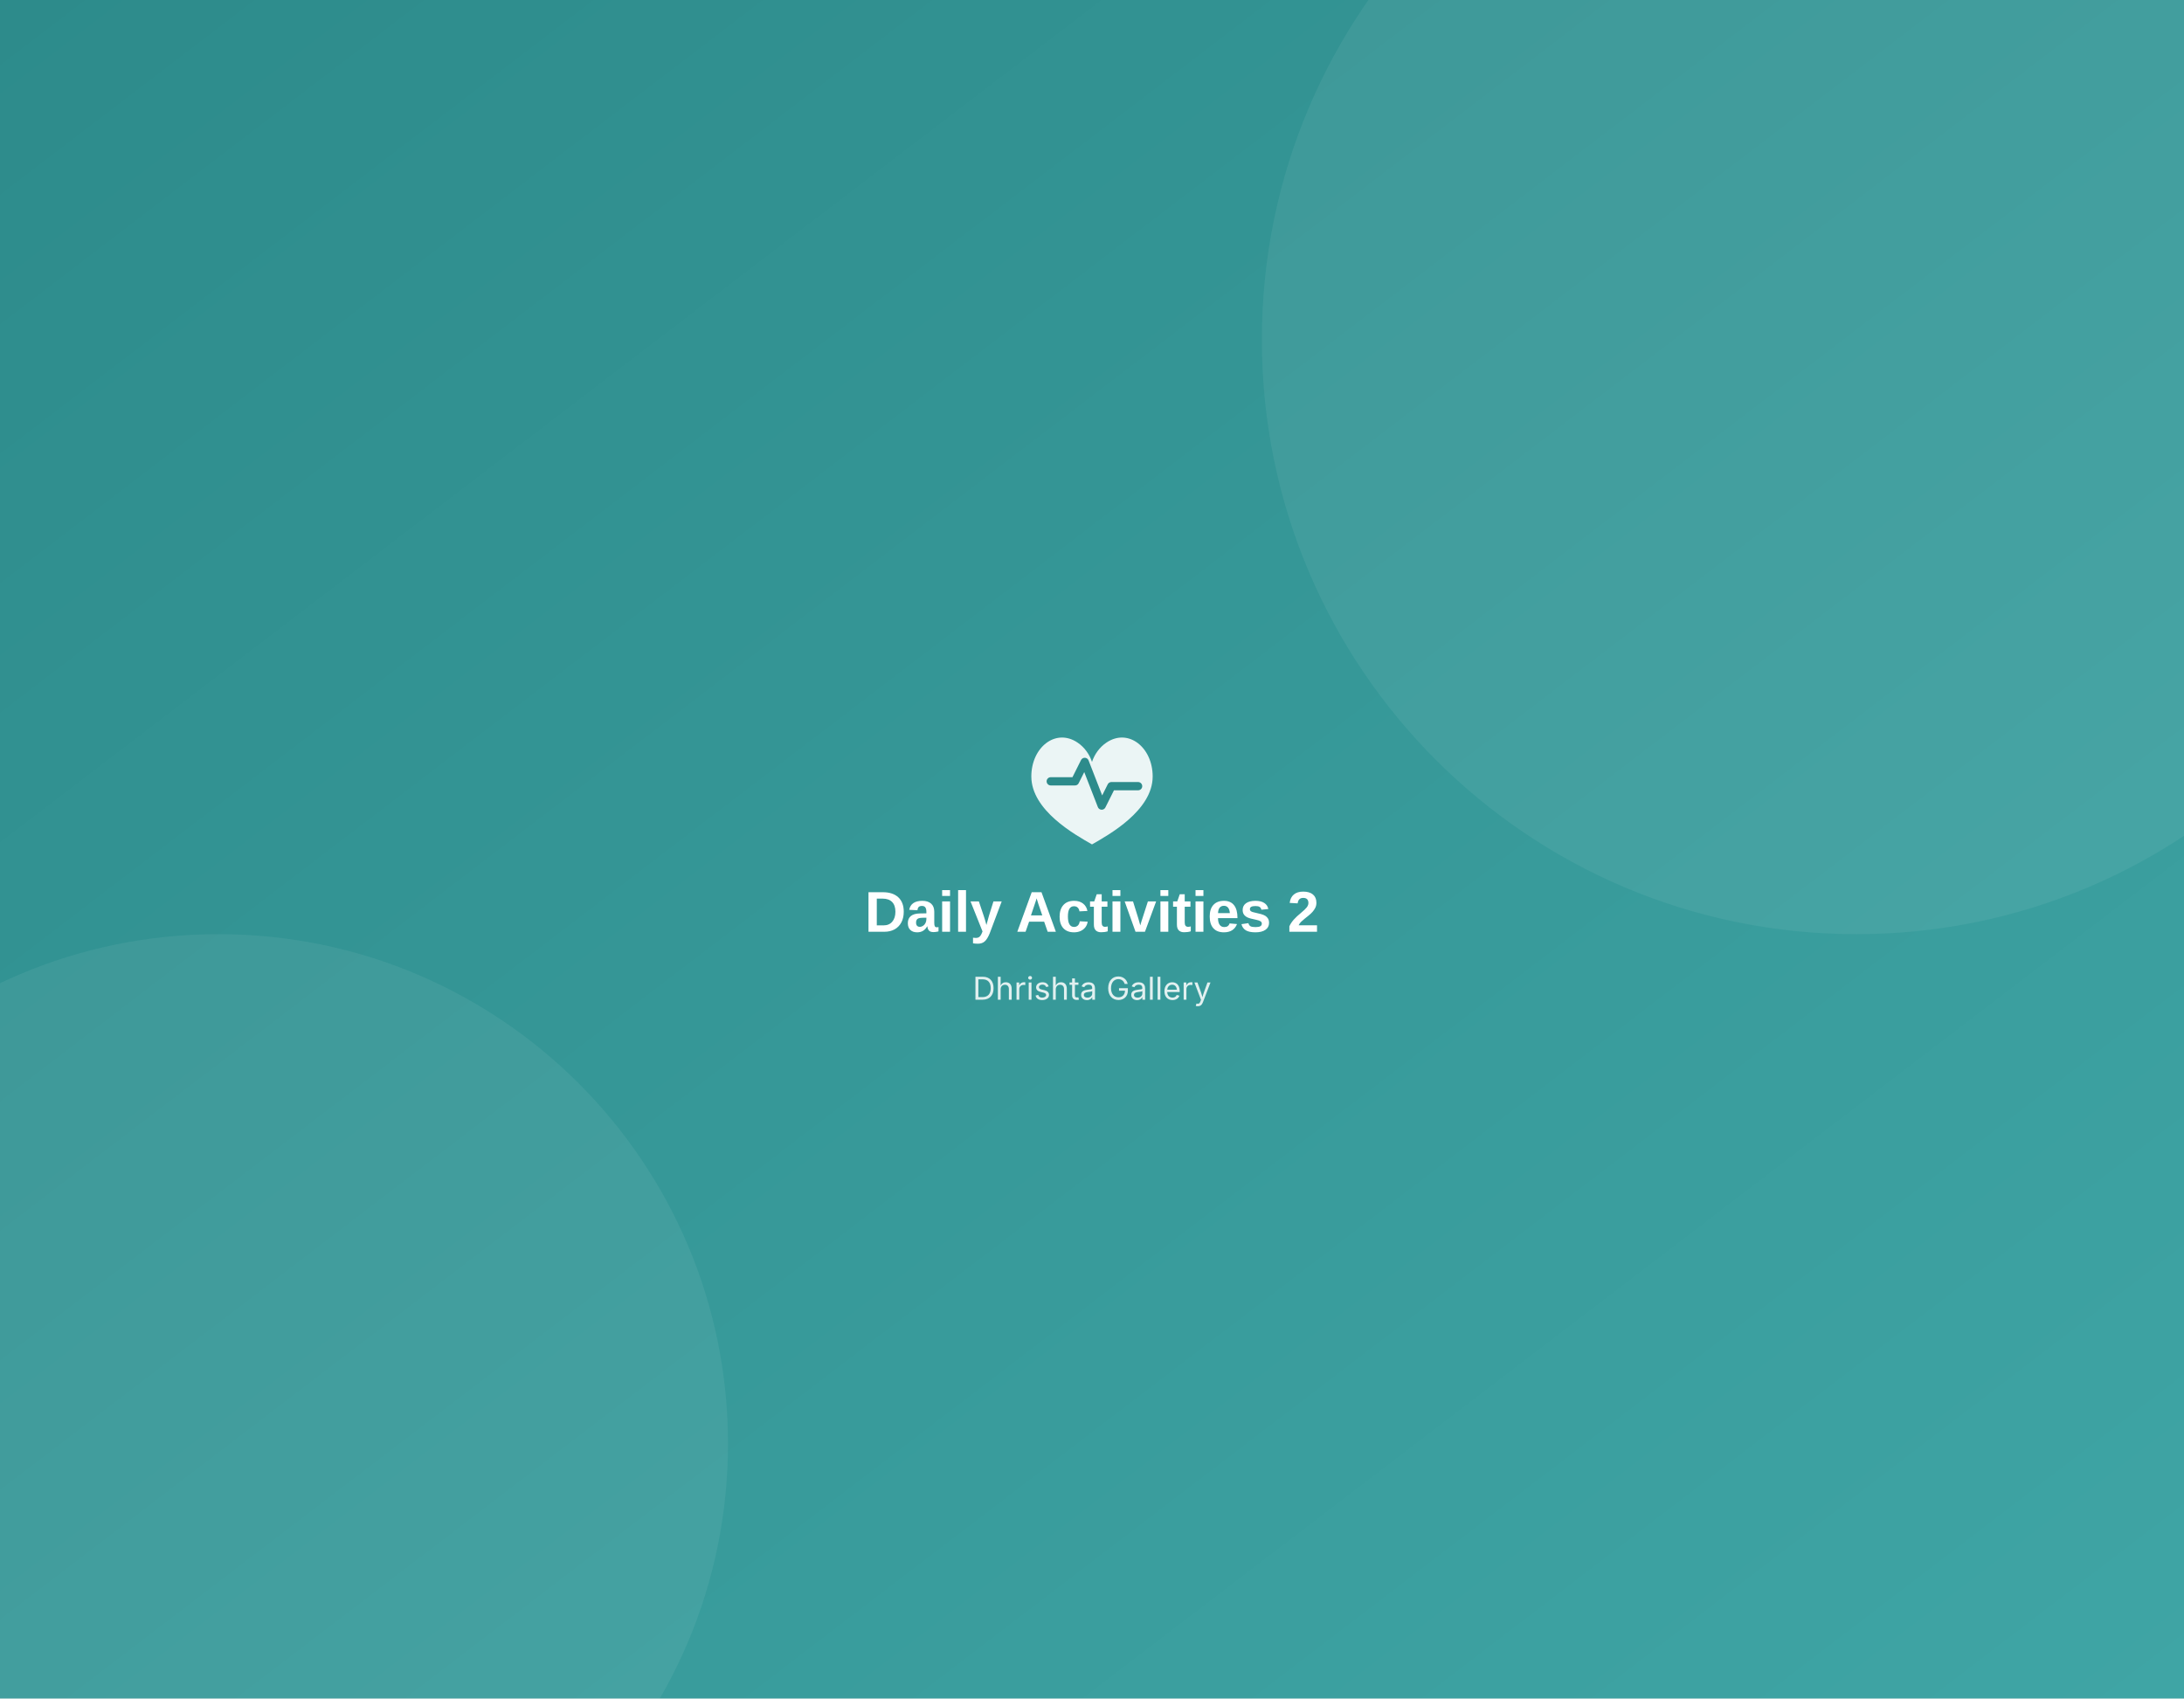
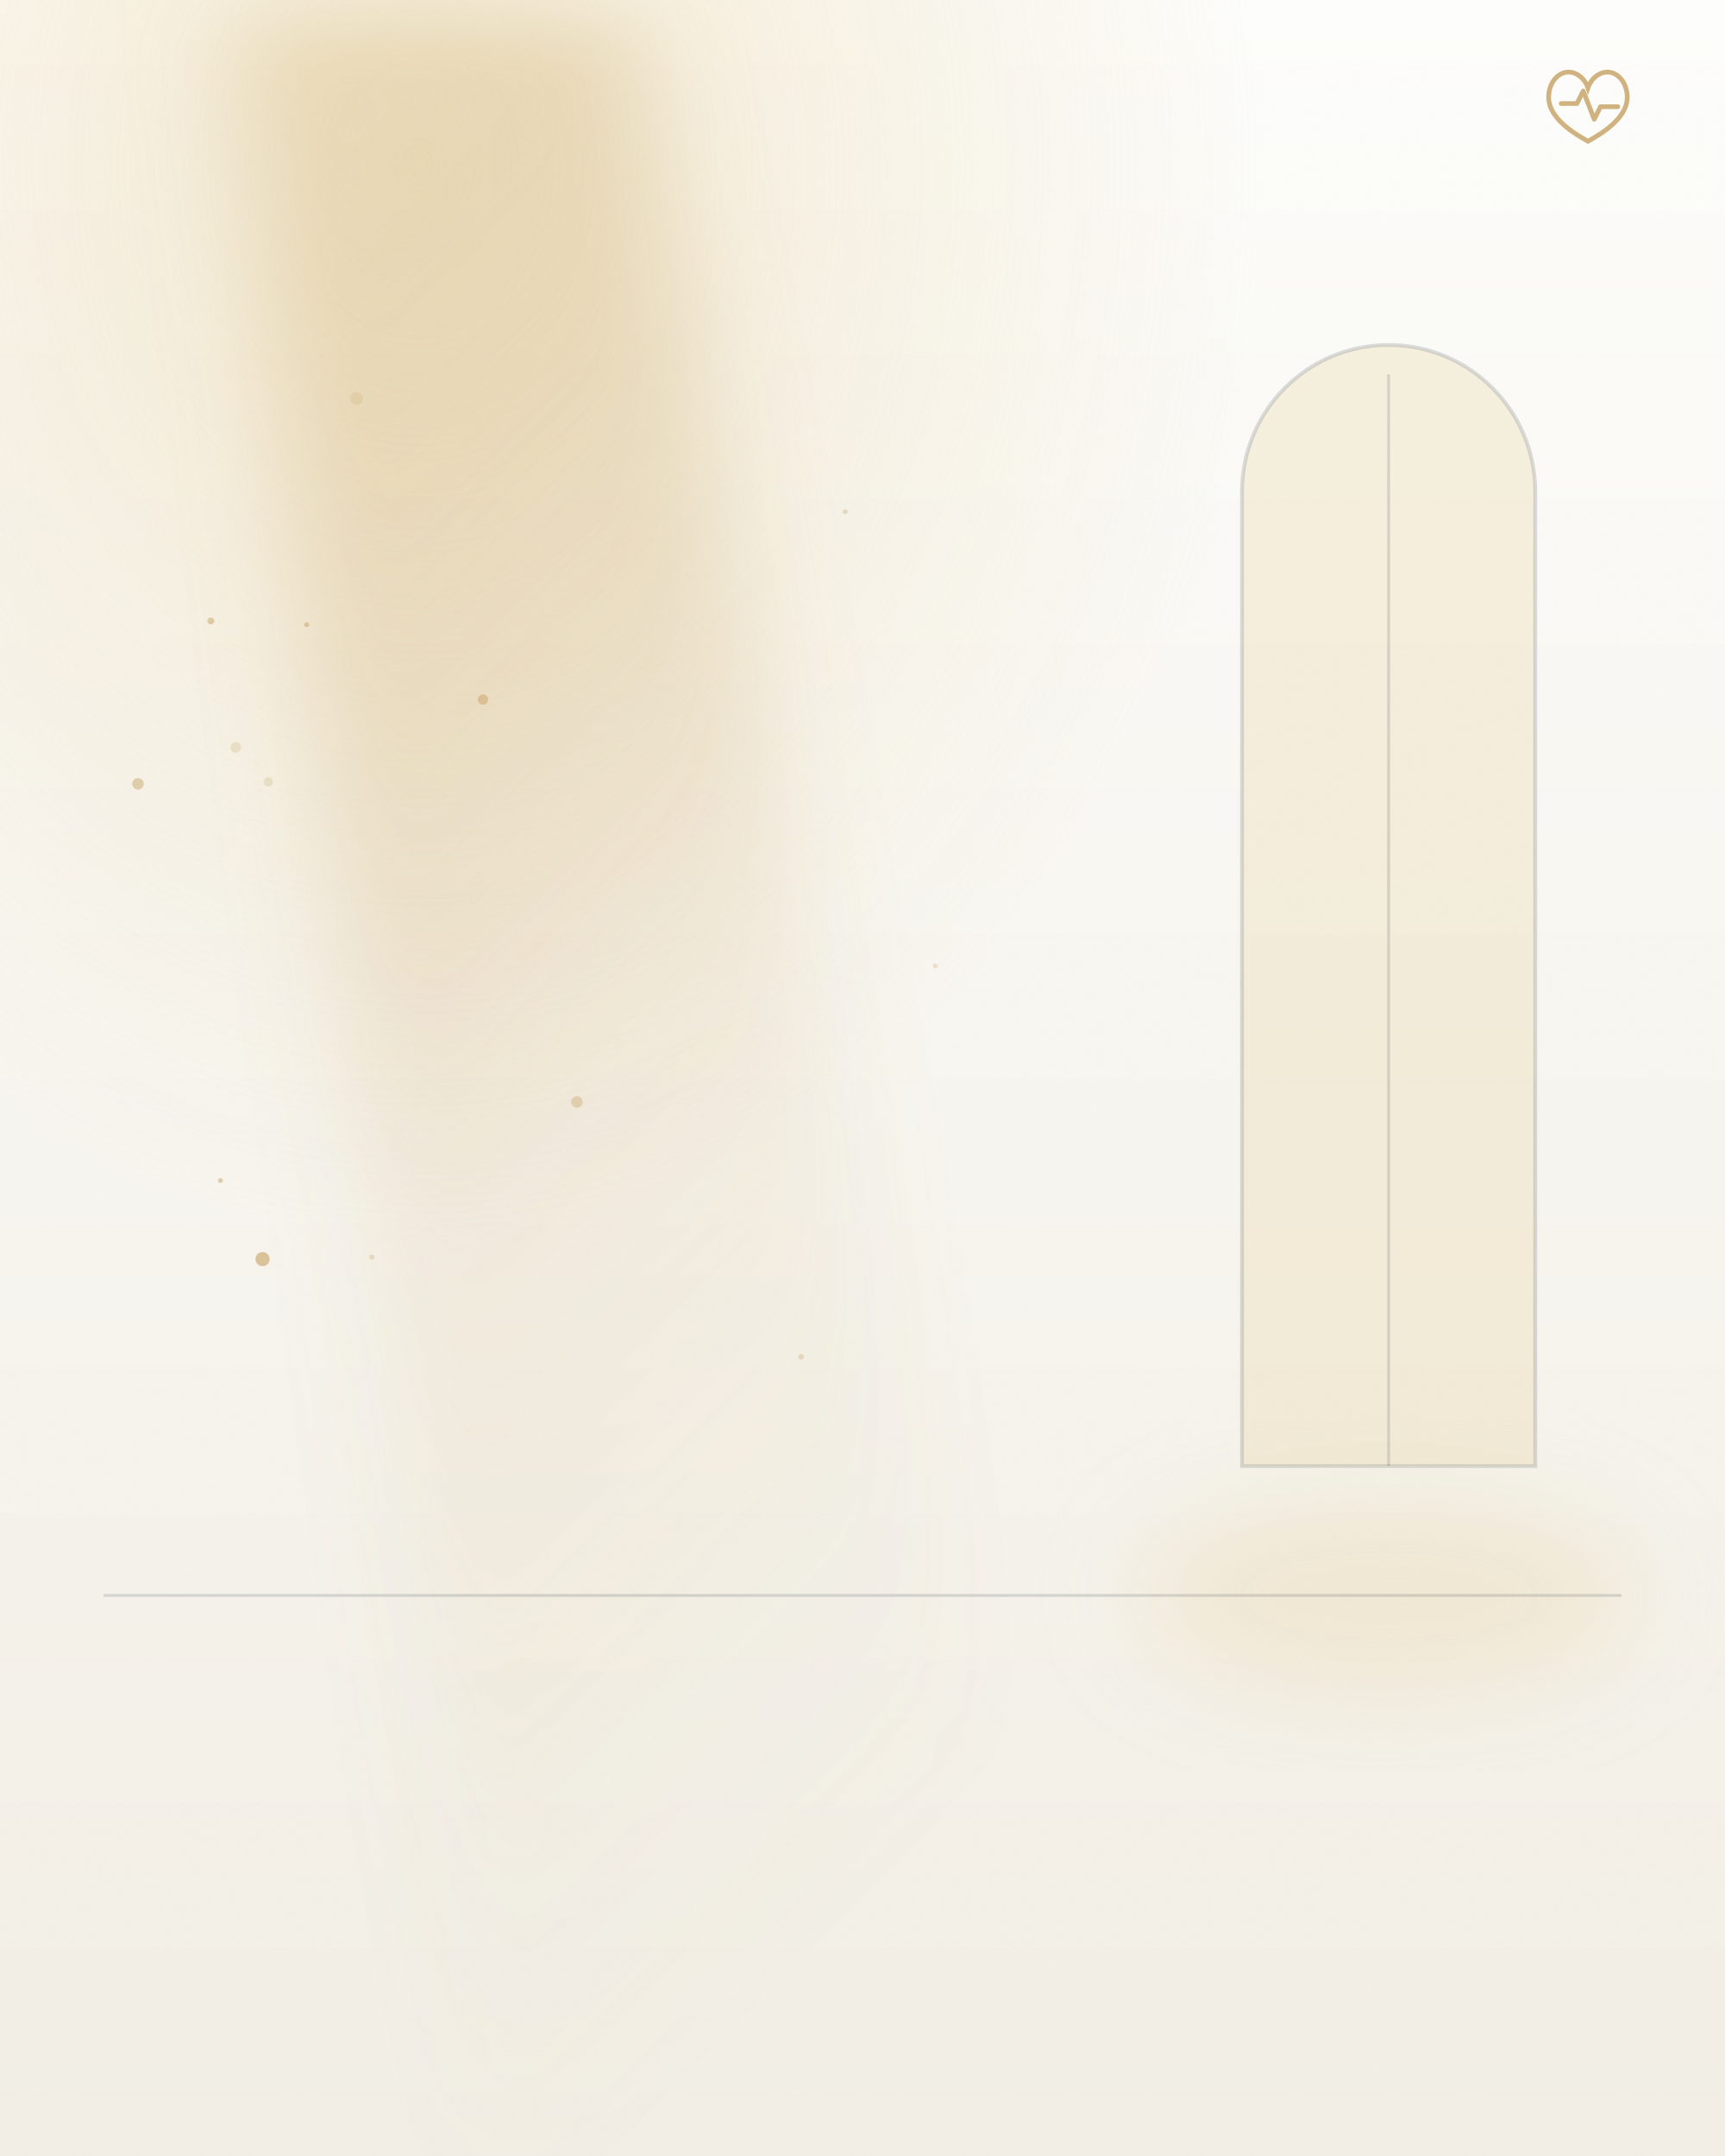
- <svg xmlns="http://www.w3.org/2000/svg" viewBox="0 0 900 700">
+ <svg xmlns="http://www.w3.org/2000/svg" viewBox="0 0 900 1125" role="img" aria-label="Daily Activities 2">
  <defs>
-     <linearGradient id="g" x1="0" y1="0" x2="1" y2="1">
-       <stop offset="0" stop-color="#2d8b8b" />
-       <stop offset="1" stop-color="#3fa5a5" />
+     <linearGradient id="field25" x1="0" y1="0" x2="0" y2="1">
+       <stop offset="0" stop-color="#FDFDFB" />
+       <stop offset="1" stop-color="#F2EEE5" />
    </linearGradient>
+     <radialGradient id="glow25" cx="0.24" cy="0.08" r="0.9">
+       <stop offset="0" stop-color="#EAD9B0" stop-opacity="0.55" />
+       <stop offset="0.55" stop-color="#EAD9B0" stop-opacity="0" />
+     </radialGradient>
+     <linearGradient id="shaft25" x1="0" y1="0" x2="0.35" y2="1">
+       <stop offset="0" stop-color="#EAD9B0" stop-opacity="0.65" />
+       <stop offset="0.6" stop-color="#C29A55" stop-opacity="0.12" />
+       <stop offset="1" stop-color="#C29A55" stop-opacity="0" />
+     </linearGradient>
+     <filter id="soft25" x="-40%" y="-40%" width="180%" height="180%">
+       <feGaussianBlur stdDeviation="26" />
+     </filter>
+     <filter id="grain25">
+       <feTurbulence type="fractalNoise" baseFrequency="0.8" numOctaves="2" stitchTiles="stitch" />
+       <feColorMatrix type="saturate" values="0" />
+       <feComponentTransfer>
+         <feFuncA type="linear" slope="0.05" />
+       </feComponentTransfer>
+       <feComposite operator="over" in2="SourceGraphic" />
+     </filter>
  </defs>
-   <rect width="900" height="700" fill="url(#g)" />
-   <circle cx="765" cy="140" r="245" fill="#ffffff" opacity="0.06" />
-   <circle cx="90" cy="595" r="210" fill="#ffffff" opacity="0.06" />
-   <g transform="translate(425, 302) scale(1)">
-     <path d="M0 18 C0 6 10-2 19 4 c3 2 5 5 6 8 1-3 3-6 6-8 9-6 19 2 19 14 0 14-18 24-25 28 C18 42 0 32 0 18z" fill="#ffffff" opacity="0.9" />
-     <path d="M8 20 h10 l4-8 7 18 4-8 h11" stroke="#2d8b8b" stroke-width="3.4" fill="none" stroke-linecap="round" stroke-linejoin="round" />
+   <rect width="900" height="1125" fill="url(#field25)" />
+   <rect width="900" height="1125" fill="url(#glow25)" />
+   <polygon points="108,-112.5 306,-112.5 558,1181.25 252,1181.25" fill="url(#shaft25)" filter="url(#soft25)" />
+   <g>
+     <path d="M648 765 v-508.5 a76.5 76.5 0 0 1 153 0 v508.5 z" fill="rgba(234,217,176,0.35)" stroke="rgba(10,27,46,0.14)" stroke-width="2" />
+     <line x1="724.5" y1="195.3" x2="724.5" y2="765" stroke="rgba(10,27,46,0.14)" stroke-width="1.5" />
+     <ellipse cx="724.5" cy="832.5" rx="130.05" ry="50.625" fill="#EAD9B0" opacity="0.4" filter="url(#soft25)" />
  </g>
-   <text x="450" y="384" text-anchor="middle" font-family="Manrope, Arial, sans-serif" font-size="23.684" font-weight="700" fill="#ffffff">Daily Activities 2</text>
-   <text x="450" y="412" text-anchor="middle" font-family="Inter, Arial, sans-serif" font-size="13" fill="#ffffff" opacity="0.85">Dhrishta Gallery</text>
+   <line x1="54" y1="832.5" x2="846" y2="832.5" stroke="rgba(10,27,46,0.14)" stroke-width="1.5" />
+   <circle cx="72" cy="409" r="3.0" fill="#C29A55" opacity="0.42" />
+   <circle cx="123" cy="390" r="2.8" fill="#C29A55" opacity="0.21" />
+   <circle cx="115" cy="616" r="1.3" fill="#C29A55" opacity="0.44" />
+   <circle cx="186" cy="208" r="3.3" fill="#C29A55" opacity="0.18" />
+   <circle cx="441" cy="267" r="1.3" fill="#C29A55" opacity="0.29" />
+   <circle cx="160" cy="326" r="1.3" fill="#C29A55" opacity="0.43" />
+   <circle cx="418" cy="708" r="1.5" fill="#C29A55" opacity="0.27" />
+   <circle cx="137" cy="657" r="3.7" fill="#C29A55" opacity="0.55" />
+   <circle cx="488" cy="504" r="1.3" fill="#C29A55" opacity="0.24" />
+   <circle cx="301" cy="575" r="3.0" fill="#C29A55" opacity="0.35" />
+   <circle cx="252" cy="365" r="2.7" fill="#C29A55" opacity="0.43" />
+   <circle cx="140" cy="408" r="2.4" fill="#C29A55" opacity="0.21" />
+   <circle cx="194" cy="656" r="1.4" fill="#C29A55" opacity="0.28" />
+   <circle cx="110" cy="324" r="1.8" fill="#C29A55" opacity="0.44" />
+   <g transform="translate(808,36) scale(0.82)" opacity="0.75">
+     <path d="M0 18 C0 6 10-2 19 4 c3 2 5 5 6 8 1-3 3-6 6-8 9-6 19 2 19 14 0 14-18 24-25 28 C18 42 0 32 0 18z" fill="none" stroke="#C29A55" stroke-width="3" />
+     <path d="M8 22 h10 l4-8 7 18 4-8 h11" stroke="#C29A55" stroke-width="3" fill="none" stroke-linecap="round" stroke-linejoin="round" />
+   </g>
+   <rect width="900" height="1125" filter="url(#grain25)" opacity="0.35" fill="none" />
</svg>
